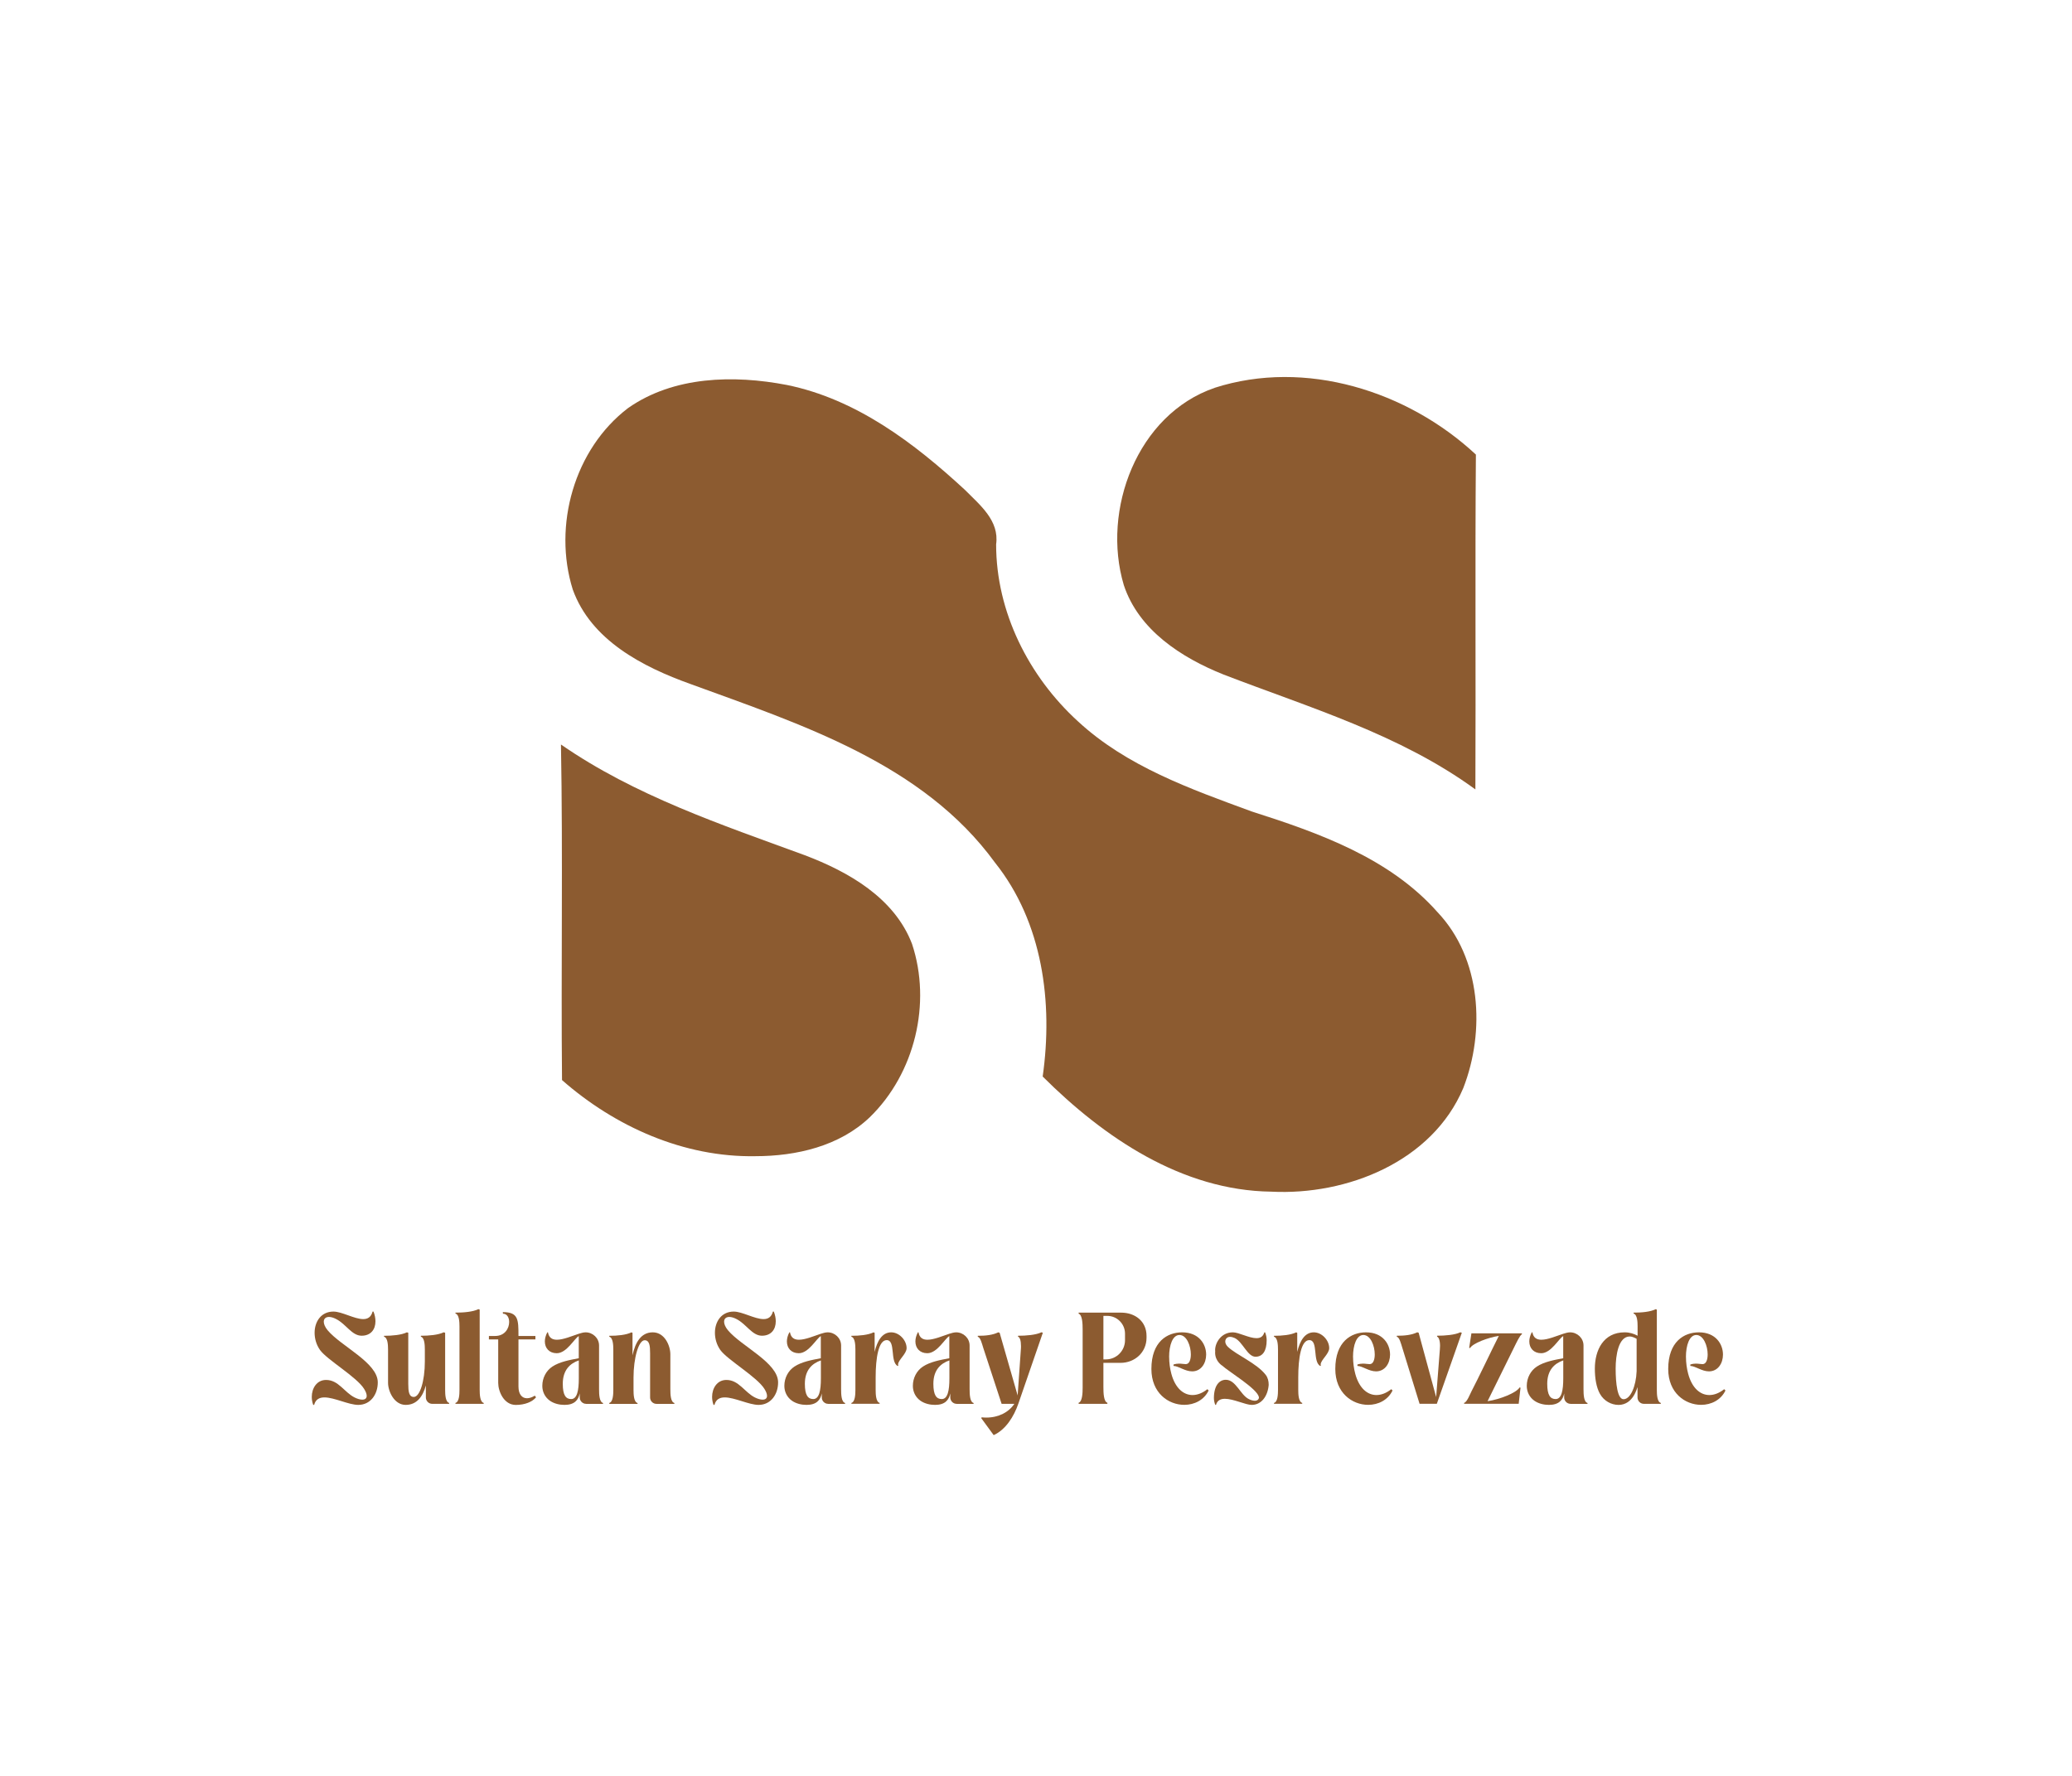
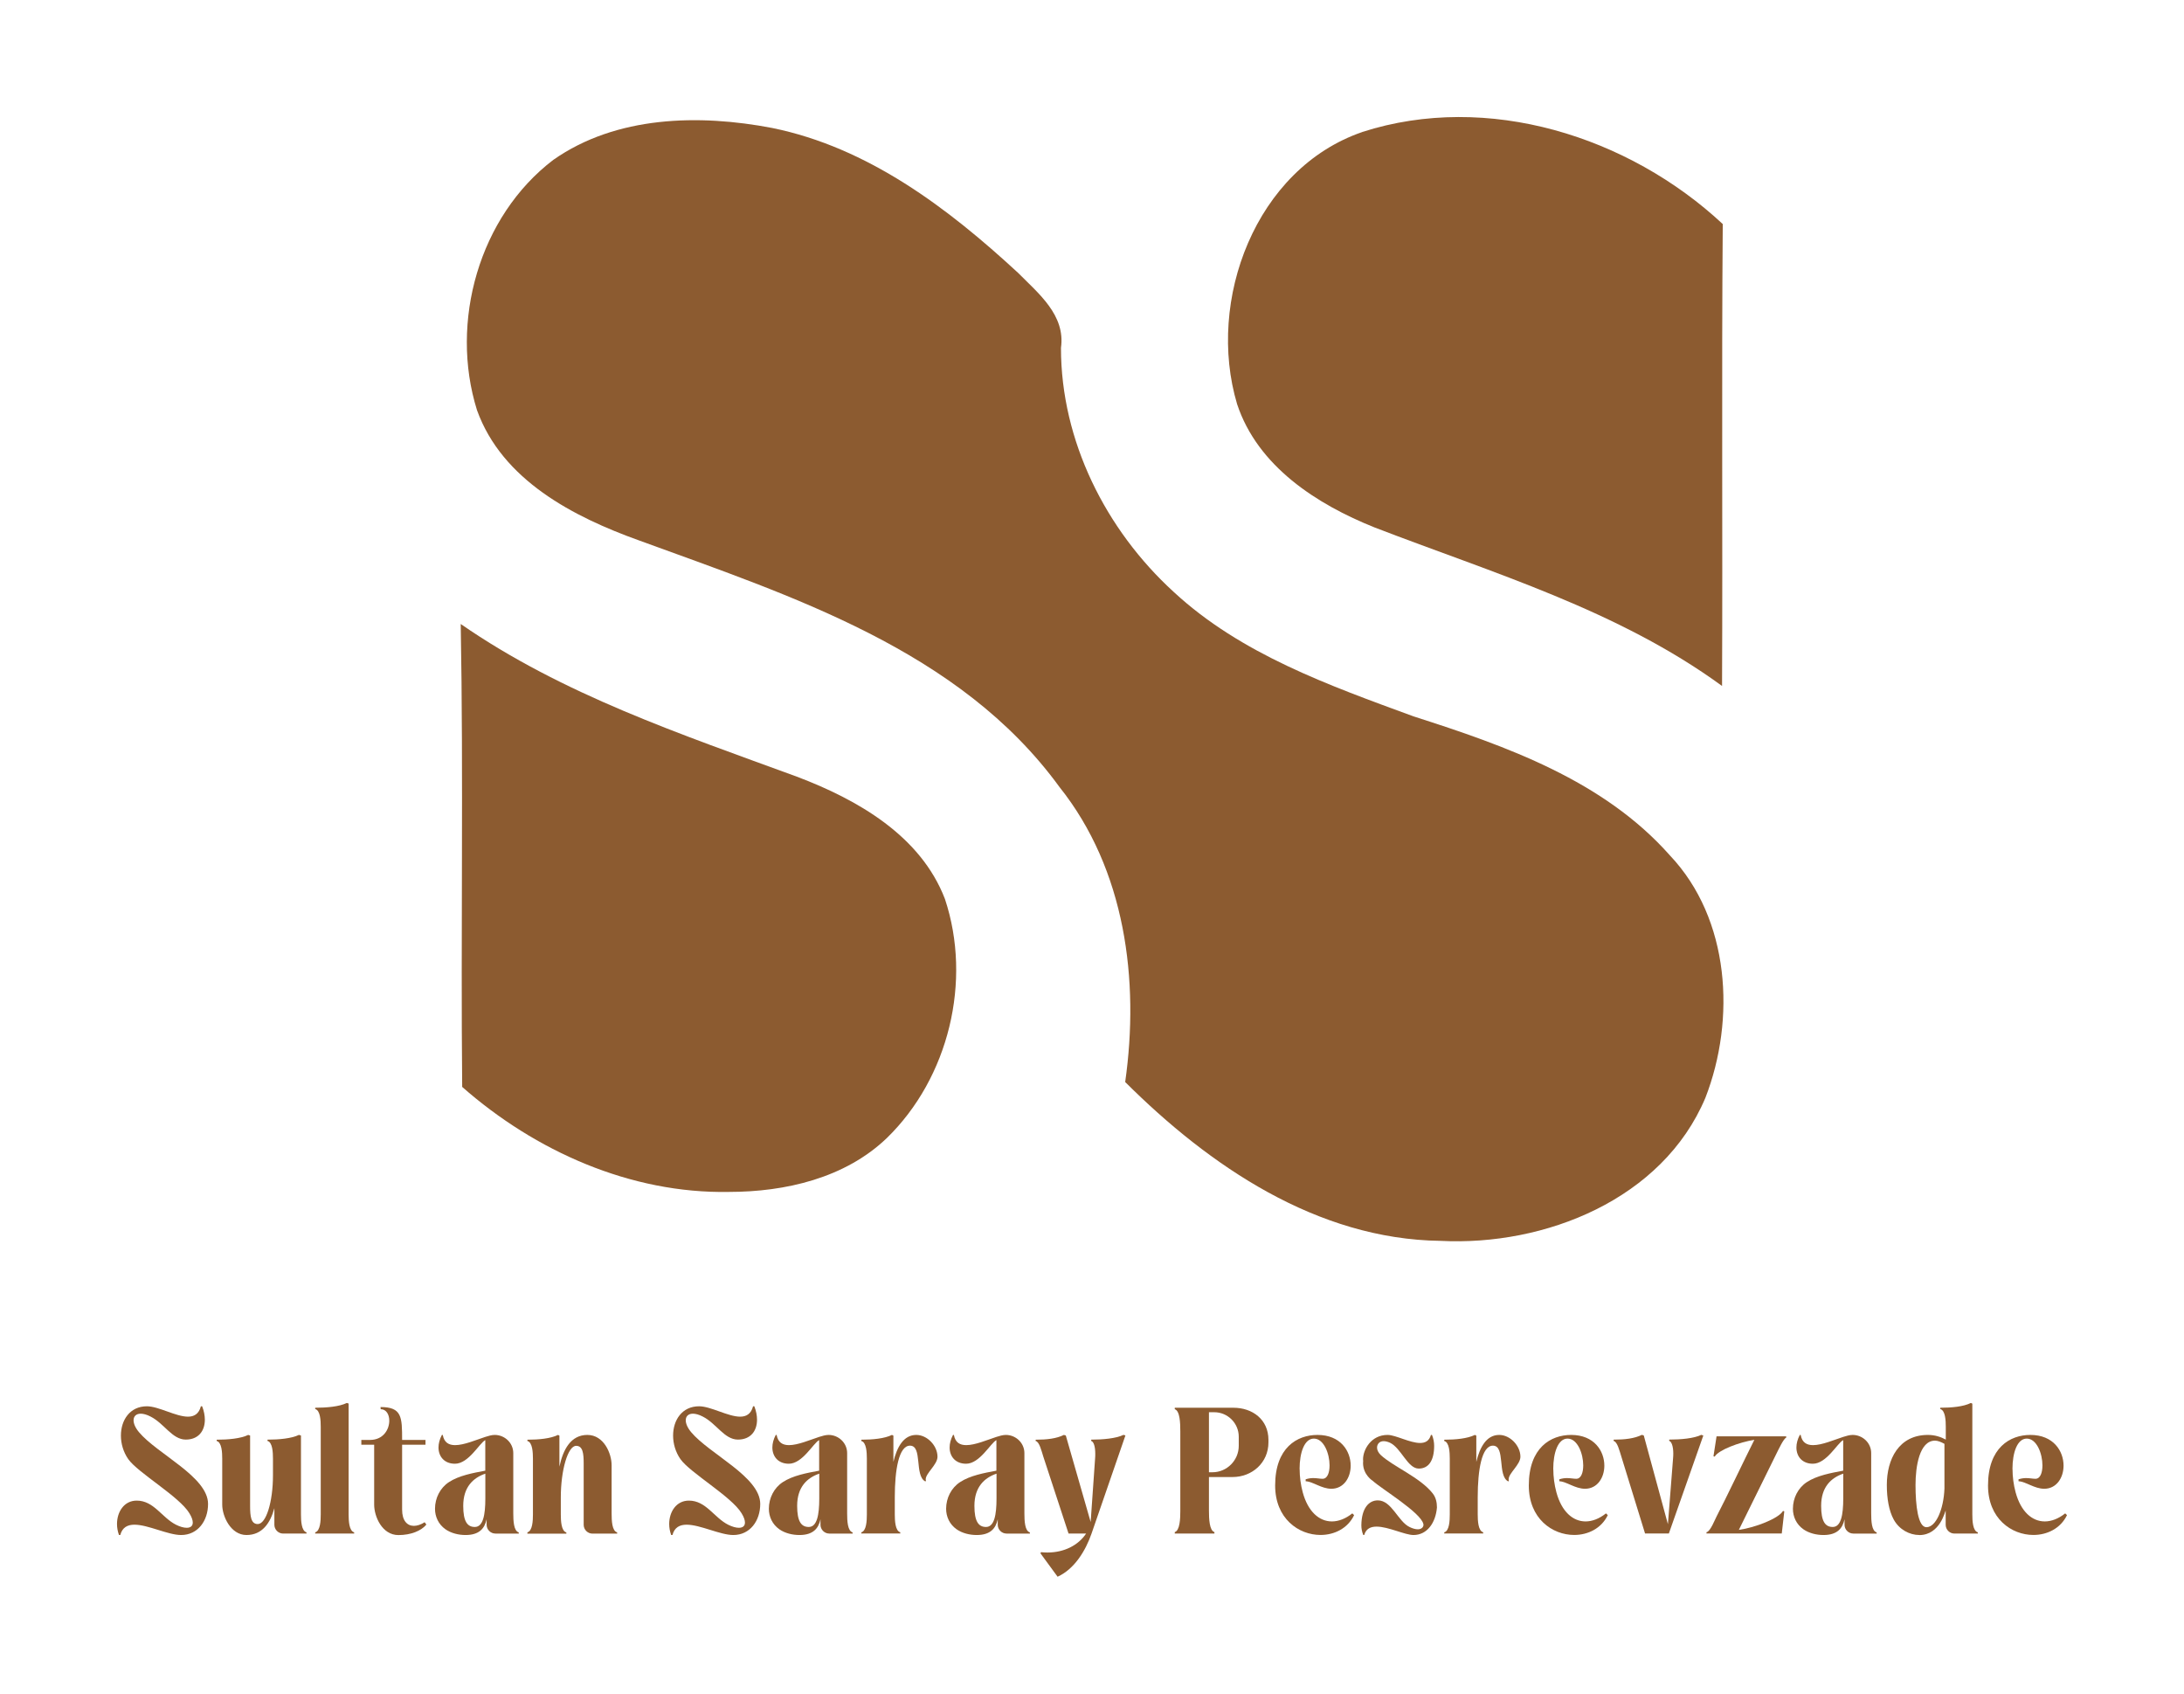
- <svg xmlns="http://www.w3.org/2000/svg" id="Layer_1" version="1.1" viewBox="0 0 490 420">
+ <svg xmlns="http://www.w3.org/2000/svg" id="Layer_1" version="1.1" viewBox="53.67 69.10 374.44 290.37">
  <defs>
    <style>
      .st0 {
        fill: #8c5b30;
      }
    </style>
  </defs>
  <g>
    <path class="st0" d="M148.53,96.51c10.8-7.58,25.02-7.87,37.53-5.47,16.43,3.34,30.14,13.73,42.18,24.86,3.49,3.53,8.13,7.23,7.33,12.84,0,15.94,7.68,31.21,19.34,41.85,11.52,10.67,26.65,16.02,41.12,21.33,15.88,5.08,32.58,10.98,43.95,23.84,10.3,10.88,11.31,28.08,6.07,41.56-7.35,17.42-27.52,25.43-45.42,24.51-21.14-.27-39.6-12.82-54.05-27.23,2.48-17.46.02-36.44-11.27-50.58-17.09-23.49-45.95-32.72-72.05-42.26-11.29-4.05-23.49-10.34-27.81-22.34-4.73-15.11.35-33.22,13.09-42.92Z" />
    <path class="st0" d="M287.24,91.72c21.47-6.89,45.64.74,61.79,15.79-.21,26.4,0,52.79-.12,79.19-17.82-13.01-39.24-19.34-59.56-27.17-9.95-3.98-20.05-10.49-23.58-21.14-5.31-17.77,3.16-40.38,21.47-46.66Z" />
    <path class="st0" d="M132.65,176.07c17.49,12.12,37.82,18.91,57.64,26.18,10.36,3.92,21.22,10.09,25.39,20.98,4.67,14.04.66,30.64-9.97,40.98-7.16,6.87-17.42,9.23-27.07,9.23-16.87.31-33.2-6.98-45.73-18-.25-26.47.23-52.93-.25-79.38Z" />
  </g>
  <g>
    <path class="st0" d="M88.33,310.2c.31.8.46,1.57.46,2.29,0,1.96-1.13,3.41-3.27,3.41-2.33,0-3.68-2.76-6.04-3.95-.65-.34-1.23-.49-1.68-.49-.74,0-1.23.4-1.23,1.13,0,.55.28,1.26.92,2.03,3.15,3.77,11.85,7.65,11.85,12.31,0,2.88-1.74,5.33-4.62,5.33-2.26,0-5.66-1.77-8-1.77-1.17,0-2.08.45-2.43,1.77h-.22c-.22-.61-.34-1.25-.34-1.89,0-2.06,1.2-4.01,3.38-4.01,2.94,0,4.3,2.91,6.74,4.14.68.34,1.32.52,1.83.52.62,0,1.04-.28,1.04-.89,0-.4-.16-.92-.58-1.6-1.71-2.86-8.85-6.95-10.48-9.28-.85-1.22-1.26-2.66-1.26-4.04,0-2.64,1.53-5.02,4.45-5.02,2.02,0,4.96,1.78,7.05,1.78,1.04,0,1.86-.45,2.21-1.78h.22Z" />
    <path class="st0" d="M104.94,315.1l.33.1v13.54c0,1.04.07,2.82.95,3.06v.21h-4.01c-.82,0-1.5-.68-1.5-1.51v-2.84c-.7,2.55-2.08,4.6-4.78,4.6s-4.16-3.21-4.16-5.21v-7.87c0-1.05-.07-2.81-.95-3.04v-.22c1.91,0,4.13-.19,5.4-.82.22.06.12.03.33.1v12.11c0,1.74.15,3.07,1.31,3.07,1.43,0,2.61-3.76,2.61-8.37v-2.84c0-1.05-.07-2.81-.94-3.04v-.22c1.91,0,4.13-.19,5.4-.82Z" />
    <path class="st0" d="M107.71,331.8c.88-.24.95-2.02.95-3.06v-15.04c0-1.04-.07-2.81-.95-3.04v-.22c1.91,0,4.13-.18,5.42-.82l.31.1v19.02c0,1.04.07,2.82.95,3.06v.21h-6.68v-.21Z" />
    <path class="st0" d="M117.82,327.05v-10.27h-2.2v-.82h1.48c2.29,0,3.31-1.8,3.31-3.3,0-1.07-.52-1.97-1.47-1.97l-.03-.37c3.67,0,3.7,1.71,3.7,5.64h4.01v.82h-4.01v11.12c0,1.89.86,2.79,2.02,2.79.56,0,1.2-.21,1.84-.62l.3.4c-.89,1.08-2.66,1.8-4.79,1.8-2.82,0-4.16-3.21-4.16-5.21Z" />
    <path class="st0" d="M138.6,332.01c-.82,0-1.5-.68-1.5-1.51v-.94c-.34,1.57-1.26,2.7-3.61,2.7-1.2,0-2.46-.3-3.44-.98-1.22-.86-1.8-2.17-1.8-3.52,0-1.84.88-3.58,2.39-4.57,1.72-1.13,4.13-1.57,6.23-1.96v-5.24c-1.01.52-2.85,4.05-5.2,4.05-1.78,0-2.82-1.2-2.82-2.79,0-.67.19-1.41.58-2.15h.15c.24,1.32,1.05,1.75,2.12,1.75,1.53,0,3.58-.89,5.17-1.41.53-.16,1.07-.34,1.62-.34,1.69,0,3.18,1.35,3.18,3.12v10.32c0,1.28.07,3.03.94,3.27v.21h-4.01ZM133.09,327.26c0,2.69.71,3.62,1.99,3.62,1.41,0,1.8-2.06,1.8-4.88v-4.26c-2.05.7-3.79,2.26-3.79,5.52Z" />
    <path class="st0" d="M144.09,331.8c.88-.24.95-2.02.95-3.06v-9.56c0-1.05-.07-2.81-.95-3.04v-.22c1.92,0,3.98-.19,5.25-.82l.24.12v5.28h.01c.62-2.89,1.94-5.4,4.78-5.4s4.16,3.19,4.16,5.2v8.24c0,1.28.07,3.03.95,3.27v.21h-4.23c-.83,0-1.51-.68-1.51-1.51v-10.47c0-1.74-.13-3.07-1.29-3.07-1.43,0-2.63,4.2-2.63,8.82v2.97c0,1.04.07,2.82.95,3.06v.21h-6.68v-.21Z" />
    <path class="st0" d="M183,310.2c.31.8.46,1.57.46,2.29,0,1.96-1.13,3.41-3.27,3.41-2.33,0-3.68-2.76-6.04-3.95-.65-.34-1.23-.49-1.68-.49-.74,0-1.23.4-1.23,1.13,0,.55.28,1.26.92,2.03,3.15,3.77,11.85,7.65,11.85,12.31,0,2.88-1.74,5.33-4.62,5.33-2.26,0-5.66-1.77-8-1.77-1.17,0-2.08.45-2.43,1.77h-.22c-.22-.61-.34-1.25-.34-1.89,0-2.06,1.2-4.01,3.38-4.01,2.94,0,4.3,2.91,6.74,4.14.68.34,1.32.52,1.83.52.62,0,1.04-.28,1.04-.89,0-.4-.16-.92-.58-1.6-1.71-2.86-8.85-6.95-10.48-9.28-.85-1.22-1.26-2.66-1.26-4.04,0-2.64,1.53-5.02,4.45-5.02,2.02,0,4.96,1.78,7.05,1.78,1.04,0,1.86-.45,2.21-1.78h.22Z" />
    <path class="st0" d="M195.84,332.01c-.82,0-1.5-.68-1.5-1.51v-.94c-.34,1.57-1.26,2.7-3.61,2.7-1.2,0-2.46-.3-3.44-.98-1.22-.86-1.8-2.17-1.8-3.52,0-1.84.88-3.58,2.39-4.57,1.72-1.13,4.13-1.57,6.23-1.96v-5.24c-1.01.52-2.85,4.05-5.2,4.05-1.78,0-2.82-1.2-2.82-2.79,0-.67.19-1.41.58-2.15h.15c.24,1.32,1.05,1.75,2.12,1.75,1.53,0,3.58-.89,5.17-1.41.53-.16,1.07-.34,1.62-.34,1.69,0,3.18,1.35,3.18,3.12v10.32c0,1.28.07,3.03.94,3.27v.21h-4.01ZM190.34,327.26c0,2.69.71,3.62,1.99,3.62,1.41,0,1.8-2.06,1.8-4.88v-4.26c-2.05.7-3.79,2.26-3.79,5.52Z" />
    <path class="st0" d="M201.34,331.8c.88-.24.95-2.02.95-3.06v-9.56c0-1.05-.07-2.81-.95-3.04v-.22c1.92,0,3.98-.19,5.25-.82l.25.12v4.5c.61-2.54,1.75-4.62,3.92-4.62,1.89,0,3.64,1.86,3.64,3.74,0,1.35-2.02,2.82-2.02,3.87,0,.1.01.19.06.28l-.15.07c-1.87-.99-.42-6.12-2.6-6.12-1.93,0-2.61,4.2-2.61,8.82v2.97c0,1.04.07,2.82.94,3.06v.21h-6.68v-.21Z" />
    <path class="st0" d="M226.23,332.01c-.82,0-1.5-.68-1.5-1.51v-.94c-.34,1.57-1.26,2.7-3.61,2.7-1.2,0-2.46-.3-3.44-.98-1.22-.86-1.8-2.17-1.8-3.52,0-1.84.88-3.58,2.39-4.57,1.72-1.13,4.13-1.57,6.23-1.96v-5.24c-1.01.52-2.85,4.05-5.2,4.05-1.78,0-2.82-1.2-2.82-2.79,0-.67.19-1.41.58-2.15h.15c.24,1.32,1.05,1.75,2.12,1.75,1.53,0,3.58-.89,5.17-1.41.53-.16,1.07-.34,1.62-.34,1.69,0,3.18,1.35,3.18,3.12v10.32c0,1.28.07,3.03.94,3.27v.21h-4.01ZM220.73,327.26c0,2.69.71,3.62,1.99,3.62,1.41,0,1.8-2.06,1.8-4.88v-4.26c-2.05.7-3.79,2.26-3.79,5.52Z" />
    <path class="st0" d="M232.14,335.2c.37.04.74.06,1.1.06,2.92,0,5.31-1.26,6.64-3.25h-3.01l-4.33-13.2c-.34-1.07-.67-2.51-1.31-2.67v-.22c1.92,0,3.56-.19,4.84-.82l.33.1,4.26,14.83.76-10.88c.03-.28.03-.56.03-.82,0-1.28-.28-2.08-.7-2.2v-.22c1.91,0,4.25-.19,5.54-.82l.33.1-5.8,16.8c-1.05,3.03-2.98,6.13-5.83,7.42l-2.94-4.02.12-.21Z" />
    <path class="st0" d="M255.08,331.76c.88-.27.95-2.33.95-3.55v-13.72c0-1.41-.06-3.52-.95-3.8v-.25h10.05c3.28,0,6.01,2.02,6.01,5.51v.43c0,3.47-2.78,5.94-6.16,5.94h-4.04v5.74c0,1.41.07,3.43.94,3.7v.25h-6.8v-.25ZM261.55,321.5c2.46,0,4.5-2.03,4.5-4.53v-1.56c0-2.32-1.89-4.2-4.19-4.2h-.92v10.29h.61Z" />
    <path class="st0" d="M276.49,320.95c0,1.31.18,2.7.53,3.99.91,3.34,2.84,4.99,5,4.99,1.14,0,2.35-.46,3.5-1.38l.31.3c-1.08,2.26-3.37,3.4-5.76,3.4-3.76,0-7.78-2.81-7.78-8.48,0-6.49,3.77-8.67,7.26-8.67,3.95,0,5.69,2.76,5.69,5.27,0,2.06-1.2,3.96-3.31,3.96-1.69,0-3.16-1.23-4.41-1.29v-.33c.49-.16.92-.21,1.31-.21.62,0,1.13.12,1.59.12.82,0,1.2-1.02,1.2-2.3,0-1.99-.97-4.59-2.69-4.59-1.62,0-2.45,2.39-2.45,5.21Z" />
    <path class="st0" d="M289.67,330.82c-1.01,0-1.8.36-2.11,1.44h-.16c-.22-.53-.33-1.1-.33-1.66.03-2.98,1.31-4.28,2.82-4.28,2.39,0,3.46,3.62,5.45,4.57.5.25,1.01.39,1.41.39.61,0,.97-.36.97-.77l-.02-.15c-.46-1.97-7.13-5.98-8.68-7.39,0,0-1.66-1.01-1.66-3.06l.02-.31-.02-.31c0-1.66,1.38-4.19,4.2-4.19h.04c1.37.02,3.8,1.38,5.54,1.38.88,0,1.56-.34,1.86-1.38h.18c.25.62.37,1.26.37,1.87,0,2.49-.92,3.9-2.64,3.9-1.9,0-3-3.49-4.91-4.42-.42-.19-.8-.28-1.11-.28-.74,0-1.13.53-1.13,1.11,0,.4.21.85.62,1.25,2.08,1.97,6.78,3.84,8.94,6.62.52.67.71,1.5.71,2.39-.22,2.63-1.69,4.72-4.02,4.72-1.47,0-4.32-1.44-6.32-1.44Z" />
    <path class="st0" d="M301.28,331.8c.88-.24.95-2.02.95-3.06v-9.56c0-1.05-.07-2.81-.95-3.04v-.22c1.92,0,3.98-.19,5.25-.82l.25.12v4.5c.61-2.54,1.75-4.62,3.92-4.62,1.89,0,3.64,1.86,3.64,3.74,0,1.35-2.02,2.82-2.02,3.87,0,.1.01.19.06.28l-.15.07c-1.87-.99-.42-6.12-2.6-6.12-1.93,0-2.61,4.2-2.61,8.82v2.97c0,1.04.07,2.82.94,3.06v.21h-6.68v-.21Z" />
    <path class="st0" d="M319.98,320.95c0,1.31.18,2.7.53,3.99.91,3.34,2.84,4.99,5,4.99,1.14,0,2.35-.46,3.5-1.38l.31.3c-1.08,2.26-3.37,3.4-5.76,3.4-3.76,0-7.78-2.81-7.78-8.48,0-6.49,3.77-8.67,7.26-8.67,3.95,0,5.69,2.76,5.69,5.27,0,2.06-1.2,3.96-3.31,3.96-1.69,0-3.16-1.23-4.41-1.29v-.33c.49-.16.92-.21,1.31-.21.62,0,1.13.12,1.59.12.82,0,1.2-1.02,1.2-2.3,0-1.99-.97-4.59-2.69-4.59-1.62,0-2.45,2.39-2.45,5.21Z" />
    <path class="st0" d="M345.37,315.1l.33.1-5.91,16.8h-4.08l-4.07-13.2c-.34-1.07-.68-2.51-1.32-2.67v-.22c1.92,0,3.56-.19,4.84-.82l.33.1,4.14,15.22.88-11.27c.03-.3.04-.59.04-.85,0-1.26-.31-2.06-.7-2.17v-.22c1.92,0,4.25-.19,5.52-.82Z" />
    <path class="st0" d="M347.98,315.34h11.93v.22c-.46.18-1.35,2.11-1.68,2.76l-6.44,13.06c2.81-.39,6.86-1.97,7.57-3.25l.22.07-.43,3.8h-12.91v-.22c.67-.12,1.42-2.12,1.77-2.78,1.5-2.85,4.75-9.71,6.44-13.06-2.58.4-6.16,1.75-6.8,2.88l-.21-.06.53-3.43Z" />
    <path class="st0" d="M371.41,332.01c-.82,0-1.5-.68-1.5-1.51v-.94c-.34,1.57-1.26,2.7-3.61,2.7-1.2,0-2.46-.3-3.44-.98-1.22-.86-1.8-2.17-1.8-3.52,0-1.84.88-3.58,2.39-4.57,1.72-1.13,4.13-1.57,6.23-1.96v-5.24c-1.01.52-2.85,4.05-5.2,4.05-1.78,0-2.82-1.2-2.82-2.79,0-.67.19-1.41.58-2.15h.15c.24,1.32,1.05,1.75,2.12,1.75,1.53,0,3.58-.89,5.17-1.41.53-.16,1.07-.34,1.62-.34,1.69,0,3.18,1.35,3.18,3.12v10.32c0,1.28.07,3.03.94,3.27v.21h-4.01ZM365.9,327.26c0,2.69.71,3.62,1.99,3.62,1.41,0,1.8-2.06,1.8-4.88v-4.26c-2.05.7-3.79,2.26-3.79,5.52Z" />
    <path class="st0" d="M382.73,332.26c-1.66,0-3.43-.92-4.38-2.64-.83-1.51-1.19-3.62-1.19-5.94,0-4.38,2.03-8.58,7.05-8.58,1.2,0,2.2.34,3.06.8v-2.2c0-1.04-.07-2.81-.95-3.04v-.22c1.92,0,3.98-.18,5.25-.82.16.09.09.04.25.12v19c0,1.04.07,2.82.94,3.06v.21h-4.01c-.83,0-1.5-.68-1.5-1.51v-2.43c-.09,0-.92,4.2-4.53,4.2ZM385.42,316.08c-2.67,0-3.34,4.44-3.34,7.6,0,3.53.43,7.24,1.87,7.24,1.63,0,2.95-3.06,3.09-6.62v-7.67c-.61-.34-1.17-.55-1.62-.55Z" />
    <path class="st0" d="M398.71,320.95c0,1.31.18,2.7.53,3.99.91,3.34,2.84,4.99,5,4.99,1.14,0,2.35-.46,3.5-1.38l.31.3c-1.08,2.26-3.37,3.4-5.76,3.4-3.76,0-7.78-2.81-7.78-8.48,0-6.49,3.77-8.67,7.26-8.67,3.95,0,5.69,2.76,5.69,5.27,0,2.06-1.2,3.96-3.31,3.96-1.69,0-3.16-1.23-4.41-1.29v-.33c.49-.16.92-.21,1.31-.21.62,0,1.13.12,1.59.12.82,0,1.2-1.02,1.2-2.3,0-1.99-.97-4.59-2.69-4.59-1.62,0-2.45,2.39-2.45,5.21Z" />
  </g>
</svg>
